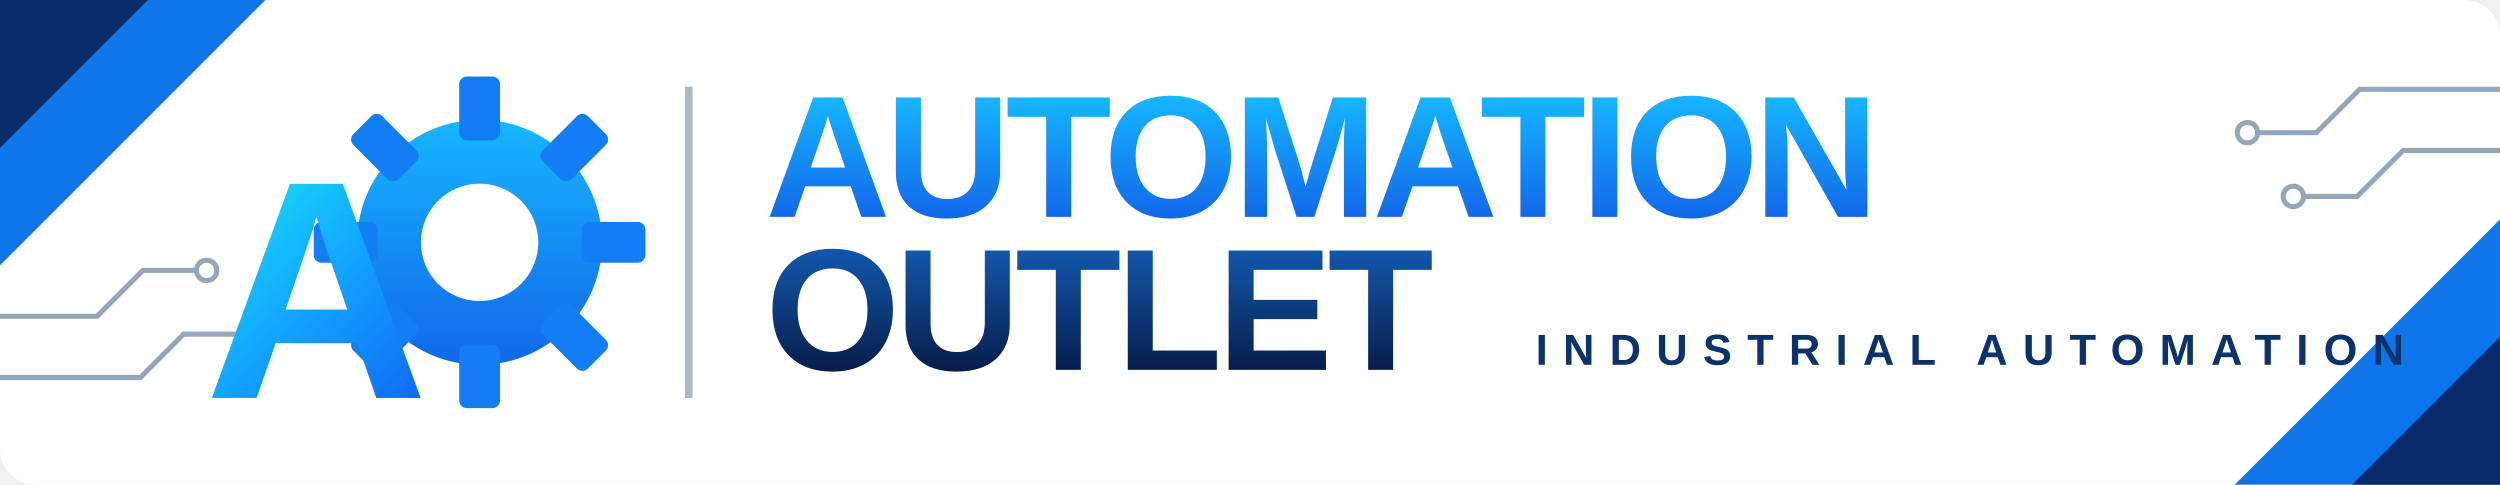
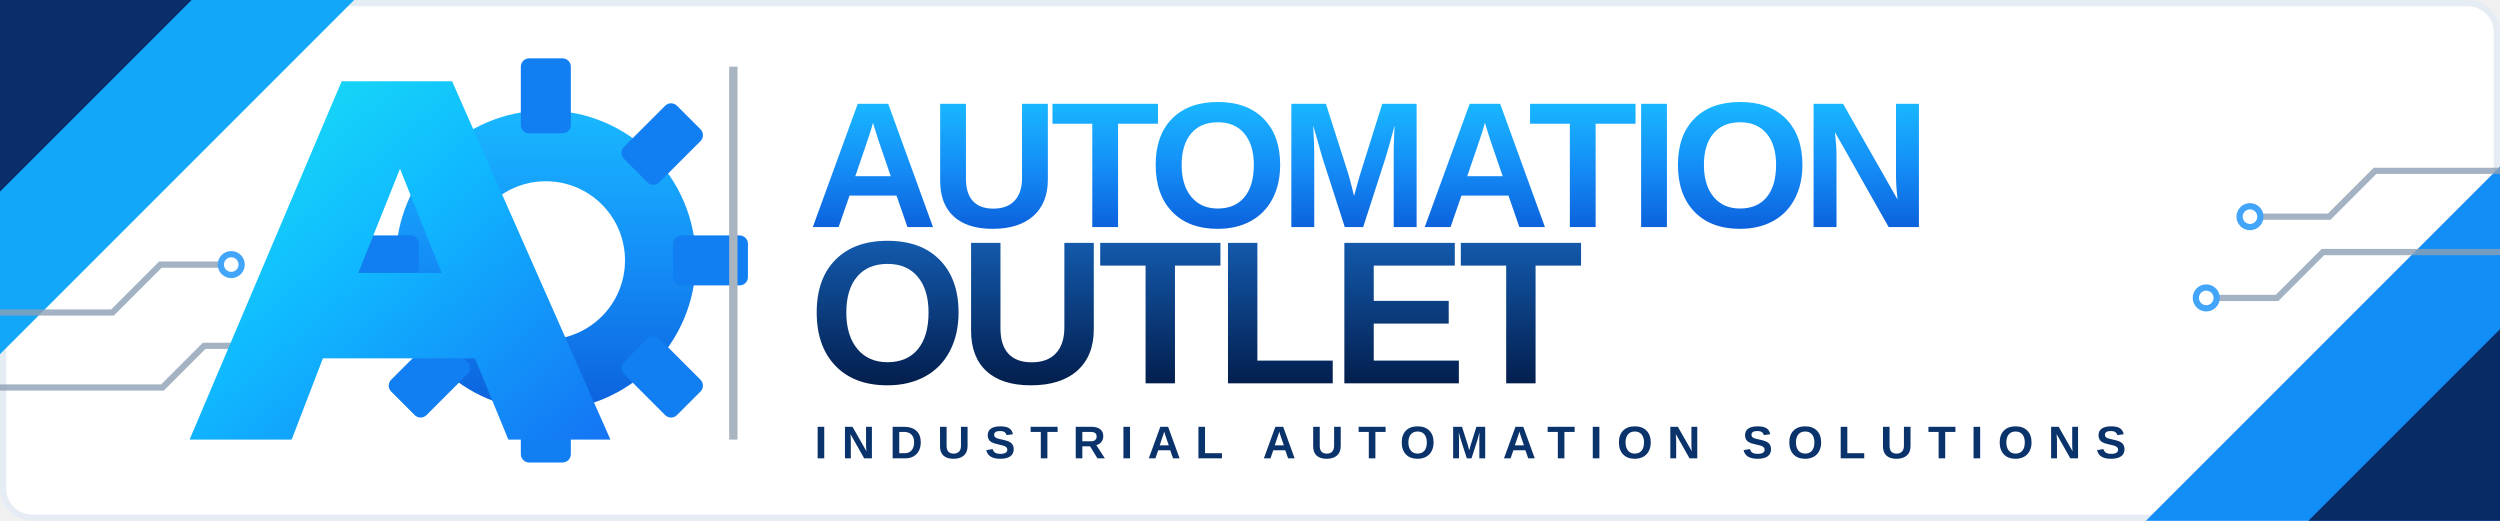
- <svg xmlns="http://www.w3.org/2000/svg" viewBox="0 0 980 190" role="img" aria-labelledby="title desc">
+ <svg xmlns="http://www.w3.org/2000/svg" viewBox="0 0 1200 250" role="img" aria-labelledby="title desc">
  <defs>
-     <linearGradient id="cyan" x1="0" y1="0" x2="1" y2="1">
-       <stop offset="0" stop-color="#19E4F2" />
-       <stop offset="0.48" stop-color="#12A8FF" />
-       <stop offset="1" stop-color="#1269F4" />
+     <linearGradient id="cyanA" x1="0" y1="0" x2="1" y2="1">
+       <stop offset="0" stop-color="#19E7F3" />
+       <stop offset=".45" stop-color="#10B9FF" />
+       <stop offset="1" stop-color="#1474F4" />
    </linearGradient>
-     <linearGradient id="blue" x1="0" y1="0" x2="0" y2="1">
-       <stop offset="0" stop-color="#16B6FF" />
-       <stop offset="1" stop-color="#1267E9" />
+     <linearGradient id="autoBlue" x1="0" y1="0" x2="0" y2="1">
+       <stop offset="0" stop-color="#19B8FF" />
+       <stop offset=".5" stop-color="#148EF7" />
+       <stop offset="1" stop-color="#0C61DC" />
    </linearGradient>
-     <linearGradient id="navy" x1="0" y1="0" x2="0" y2="1">
-       <stop offset="0" stop-color="#1357AD" />
-       <stop offset="1" stop-color="#061D4A" />
+     <linearGradient id="outletNavy" x1="0" y1="0" x2="0" y2="1">
+       <stop offset="0" stop-color="#135AAD" />
+       <stop offset="1" stop-color="#031E4D" />
    </linearGradient>
  </defs>
-   <rect width="980" height="190" rx="14" fill="#fff" />
-   <path d="M0 0h104L0 104z" fill="#0E76EA" />
-   <path d="M0 0h58L0 58z" fill="#082C69" />
-   <path d="M980 190h-104l104-104z" fill="#0E76EA" />
-   <path d="M980 190h-58l58-58z" fill="#082C69" />
-   <g opacity="0.72" fill="none" stroke="#6E849F" stroke-width="2">
-     <path d="M0 124h38l18-18h22" />
-     <circle cx="81" cy="106" r="4" />
-     <path d="M0 148h55l17-17h24" />
-     <circle cx="99" cy="131" r="4" />
-     <path d="M980 59h-38l-18 18h-22" />
-     <circle cx="899" cy="77" r="4" />
-     <path d="M980 35h-55l-17 17h-24" />
-     <circle cx="881" cy="52" r="4" />
+   <rect x="1.5" y="1.5" width="1197" height="247" rx="14" fill="#fff" stroke="#E6ECF4" stroke-width="3" />
+   <path d="M0 0h170L0 170z" fill="#13A7F9" />
+   <path d="M0 0h92L0 92z" fill="#092E69" />
+   <path d="M1200 250h-170l170-170z" fill="#138EF7" />
+   <path d="M1200 250h-92l92-92z" fill="#082B66" />
+   <g fill="none" stroke="#8DA0B4" stroke-width="3" opacity=".8">
+     <path d="M0 150h54l23-23h30" />
+     <circle cx="111" cy="127" r="5" stroke="#138EF7" />
+     <path d="M0 186h78l20-20h27" />
+     <circle cx="130" cy="166" r="5" stroke="#138EF7" />
+     <path d="M1200 82h-60l-22 22h-32" />
+     <circle cx="1080" cy="104" r="5" stroke="#138EF7" />
+     <path d="M1200 121h-85l-22 22h-28" />
+     <circle cx="1059" cy="143" r="5" stroke="#138EF7" />
  </g>
-   <g transform="translate(80 30)">
-     <g transform="translate(108 65)">
-       <circle r="48" fill="url(#blue)" />
-       <g fill="#137EF3">
-         <rect x="-8" y="-65" width="16" height="25" rx="3" />
-         <rect x="-8" y="40" width="16" height="25" rx="3" />
-         <rect x="40" y="-8" width="25" height="16" rx="3" />
-         <rect x="-65" y="-8" width="25" height="16" rx="3" />
-         <rect x="-8" y="-65" width="16" height="25" rx="3" transform="rotate(45)" />
-         <rect x="-8" y="40" width="16" height="25" rx="3" transform="rotate(45)" />
-         <rect x="40" y="-8" width="25" height="16" rx="3" transform="rotate(45)" />
-         <rect x="-65" y="-8" width="25" height="16" rx="3" transform="rotate(45)" />
-       </g>
-       <circle r="23" fill="#fff" />
+   <g transform="translate(86 33)">
+     <g transform="translate(176 92)" fill="#117EF1">
+       <circle r="72" fill="url(#autoBlue)" />
+       <rect x="-12" y="-97" width="24" height="36" rx="4" />
+       <rect x="-12" y="61" width="24" height="36" rx="4" />
+       <rect x="61" y="-12" width="36" height="24" rx="4" />
+       <rect x="-97" y="-12" width="36" height="24" rx="4" />
+       <rect x="-12" y="-97" width="24" height="36" rx="4" transform="rotate(45)" />
+       <rect x="-12" y="61" width="24" height="36" rx="4" transform="rotate(45)" />
+       <rect x="61" y="-12" width="36" height="24" rx="4" transform="rotate(45)" />
+       <rect x="-97" y="-12" width="36" height="24" rx="4" transform="rotate(45)" />
+       <circle r="38" fill="#fff" />
    </g>
-     <text x="0" y="126" font-family="Arial Black,Arial,sans-serif" font-size="122" font-weight="900" fill="url(#cyan)">A</text>
+     <path d="M5 178L78 6h53l76 172h-49l-16-39H69l-15 39H5zm81-80h40L106 48 86 98z" fill="url(#cyanA)" />
  </g>
-   <line x1="270" y1="34" x2="270" y2="156" stroke="#AEB8C4" stroke-width="3" />
-   <text x="300" y="85" font-family="Arial Black,Arial,sans-serif" font-size="68" font-weight="900" letter-spacing="-2" fill="url(#blue)">AUTOMATION</text>
-   <text x="300" y="145" font-family="Arial Black,Arial,sans-serif" font-size="68" font-weight="900" letter-spacing="-2" fill="url(#navy)">OUTLET</text>
-   <text x="602" y="143" font-family="Arial,sans-serif" font-size="17" font-weight="700" letter-spacing="6" fill="#0A326B">INDUSTRIAL AUTOMATION</text>
+   <line x1="352" y1="32" x2="352" y2="211" stroke="#A9B4C1" stroke-width="4" />
+   <g font-family="Arial Black,Arial,sans-serif" font-weight="900">
+     <text x="388" y="109" font-size="86" letter-spacing="-4" fill="url(#autoBlue)">AUTOMATION</text>
+     <text x="388" y="184" font-size="98" letter-spacing="-4" fill="url(#outletNavy)">OUTLET</text>
+   </g>
+   <text x="391" y="220" font-family="Arial,sans-serif" font-size="22" font-weight="700" letter-spacing="7" fill="#0A326B">INDUSTRIAL AUTOMATION SOLUTIONS</text>
</svg>
